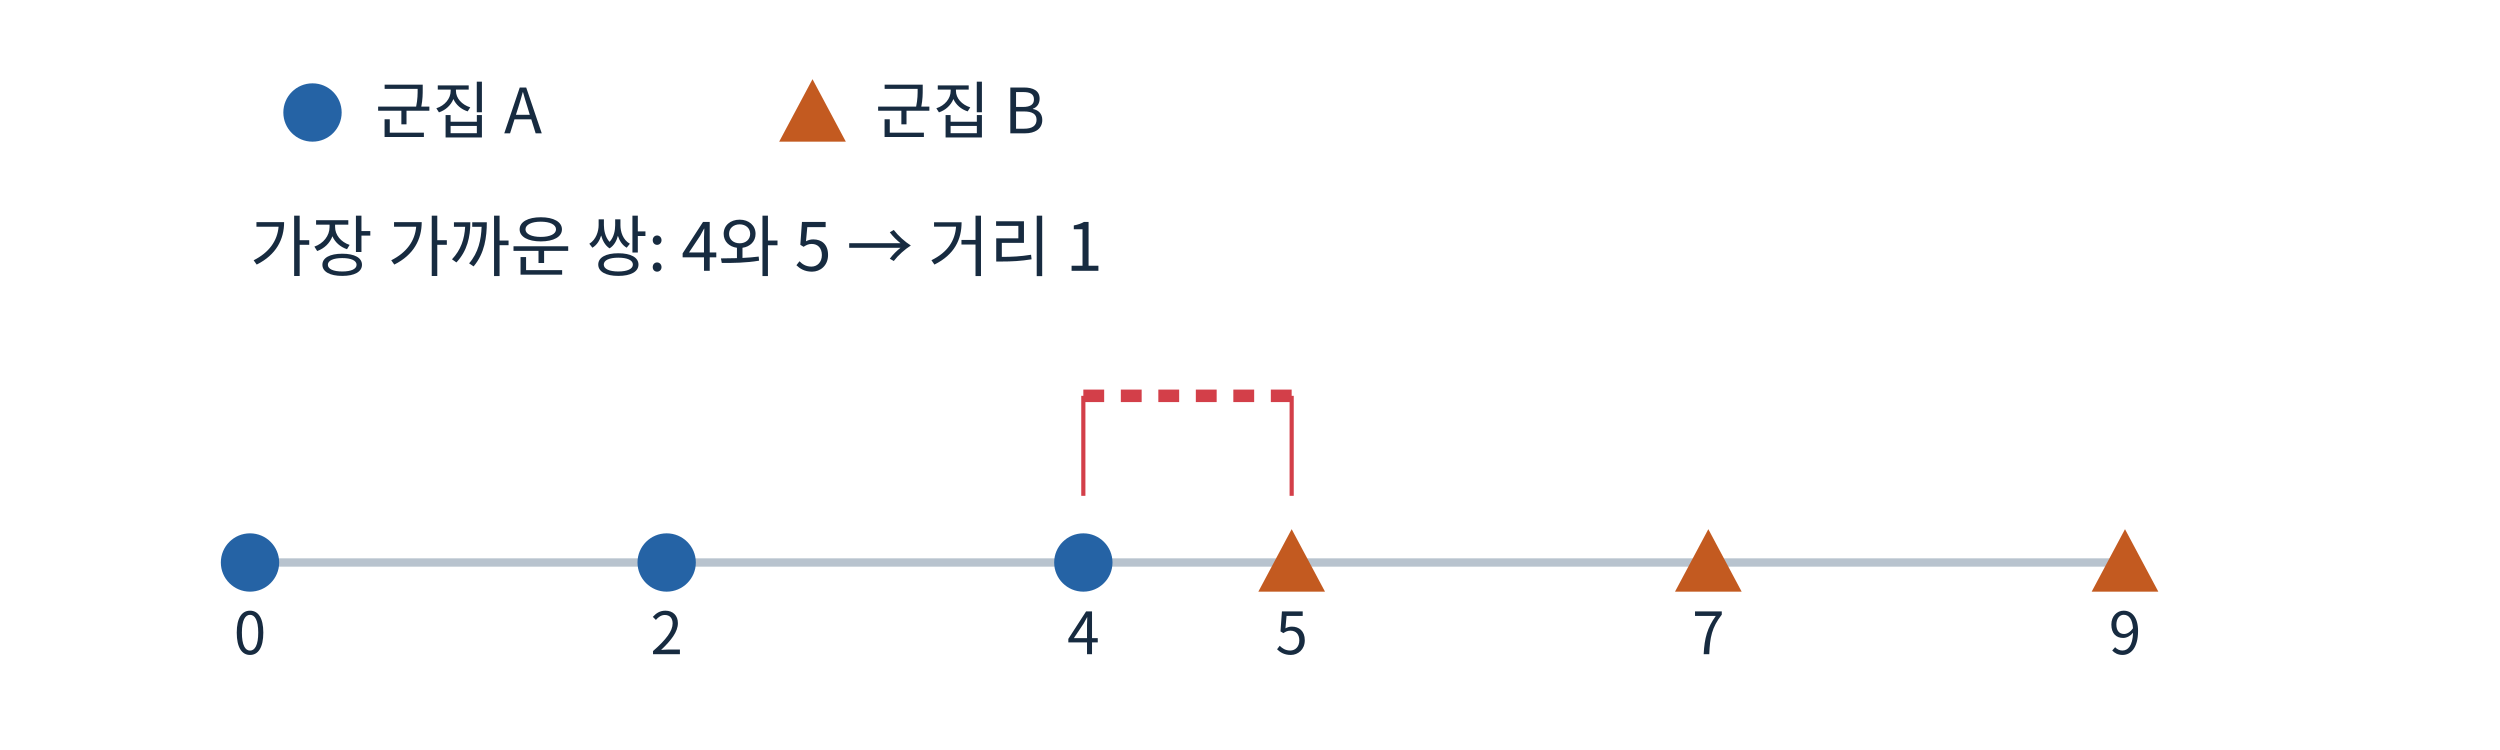
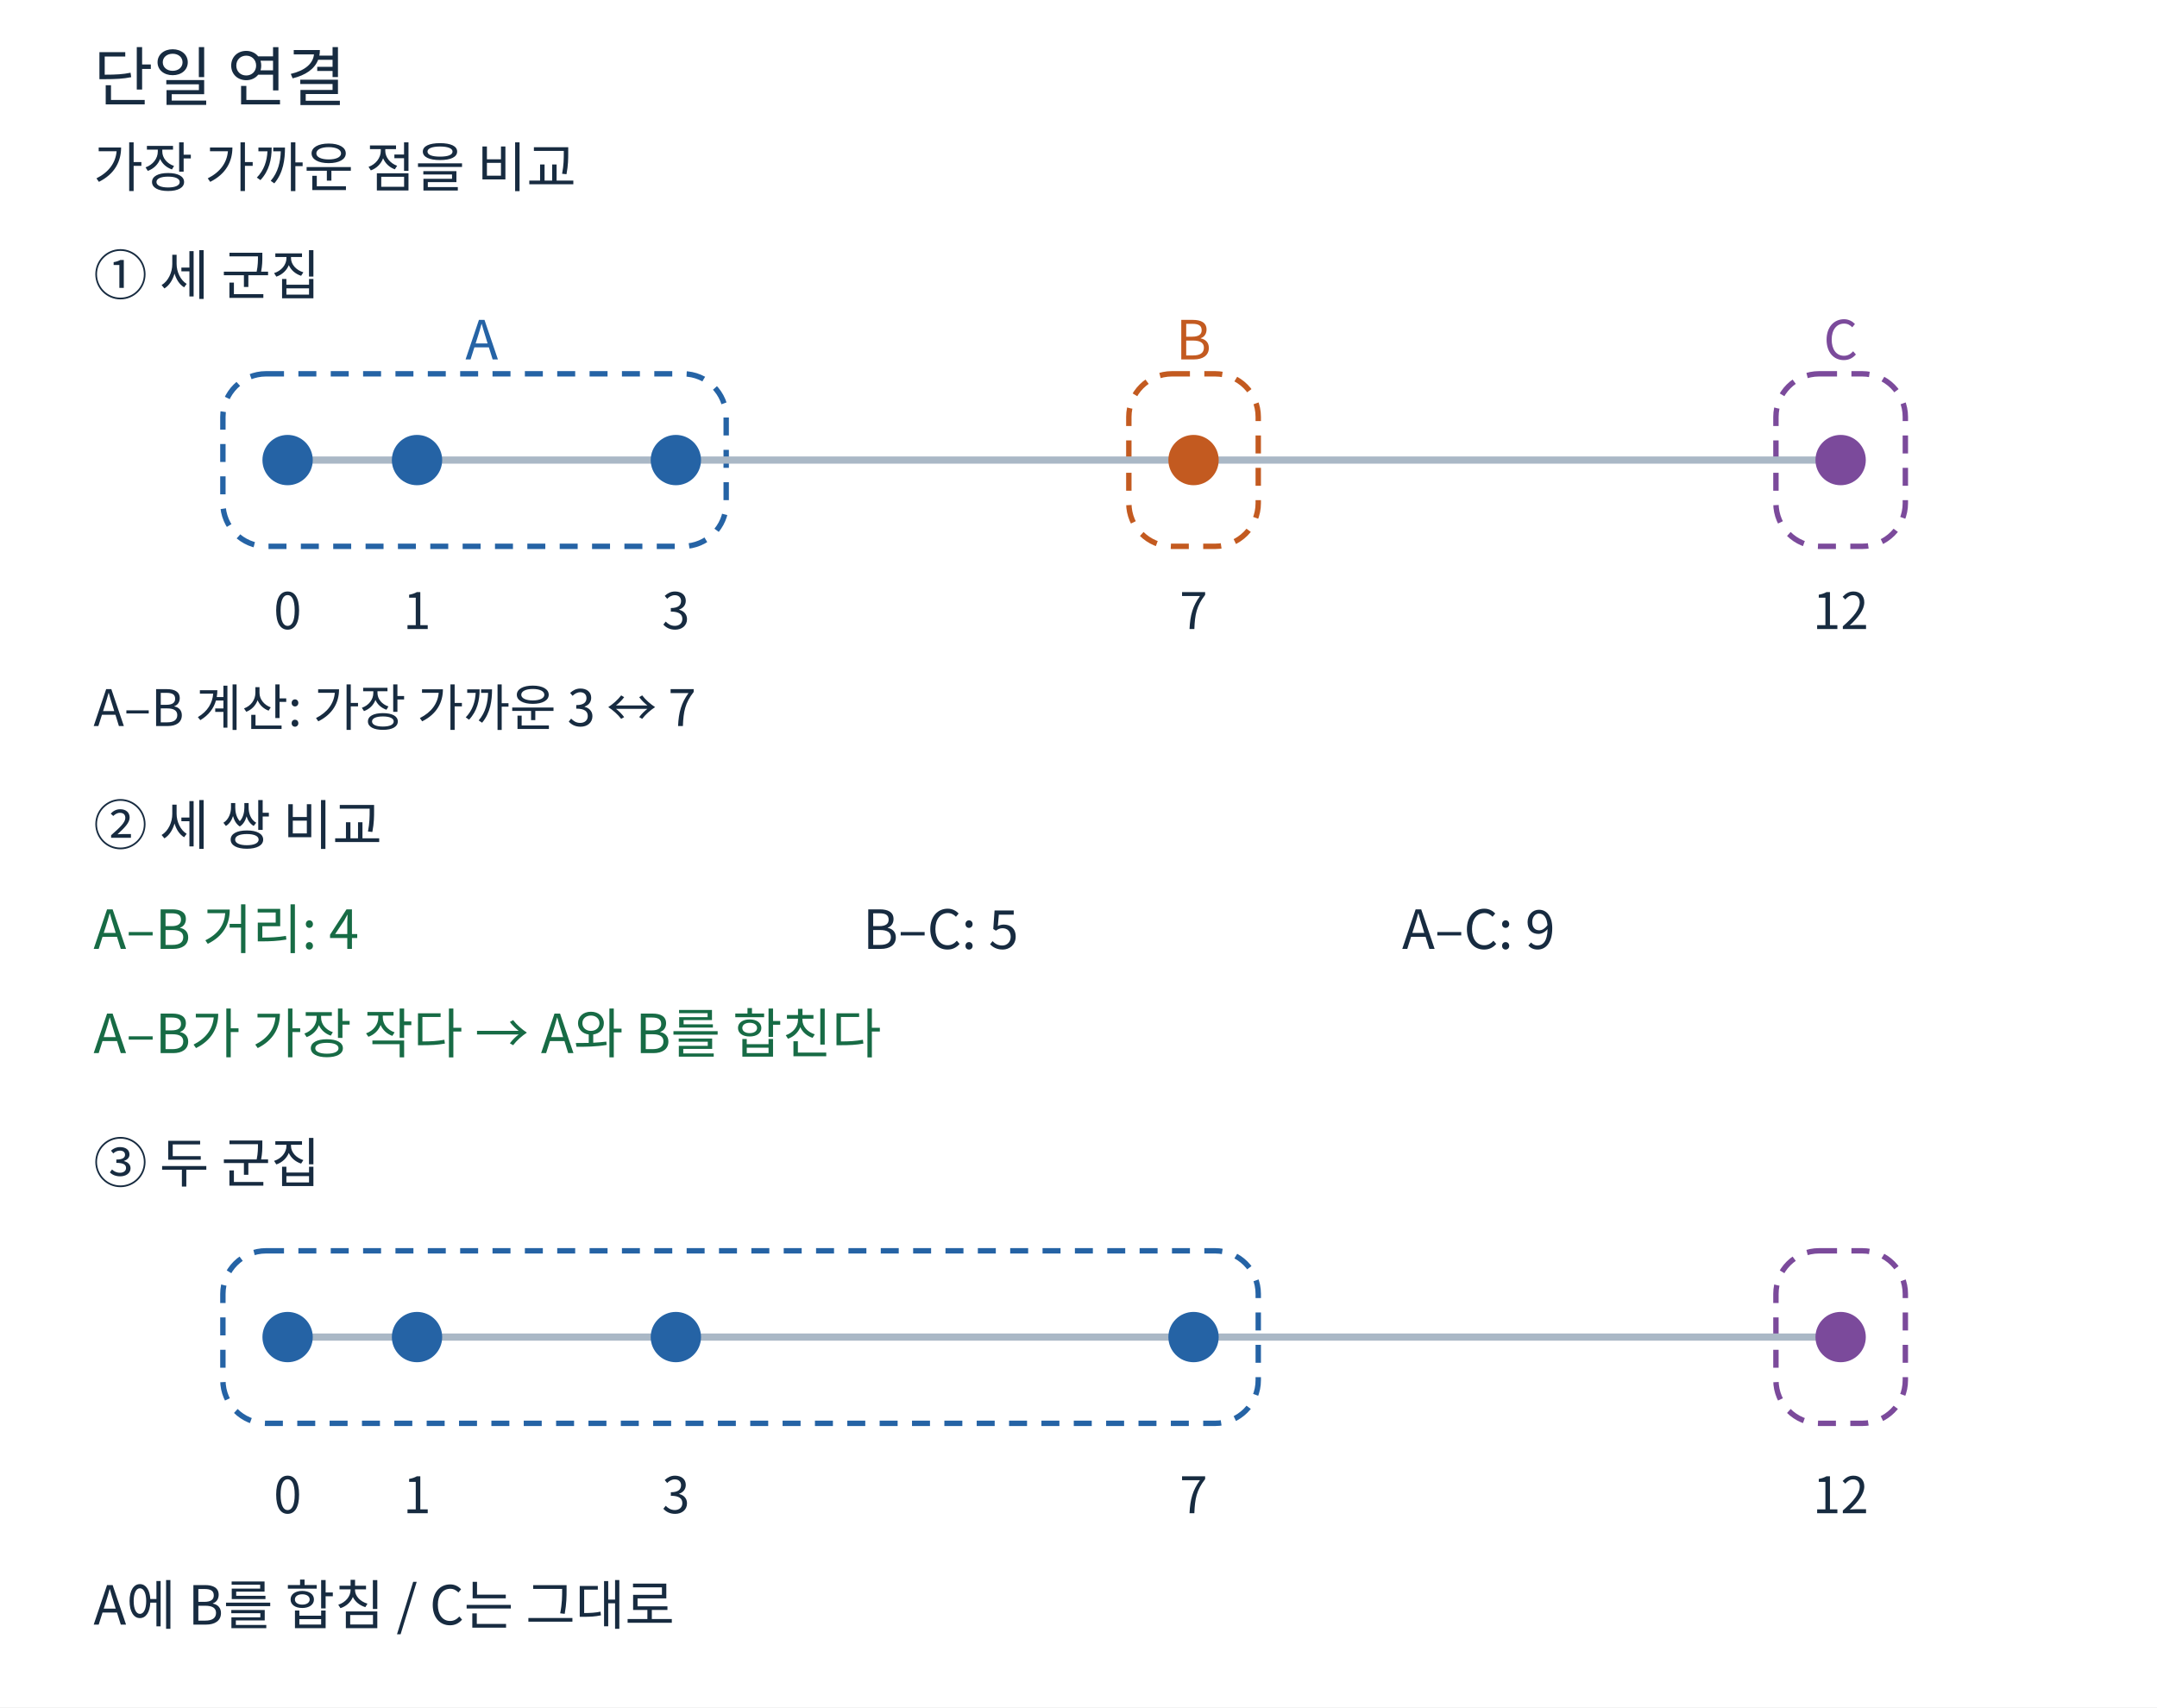
- <svg xmlns="http://www.w3.org/2000/svg" viewBox="0 0 600 180" role="img">
-   <rect width="600" height="180" fill="white" />
+ <svg xmlns="http://www.w3.org/2000/svg" viewBox="0 0 600 475" role="img">
+   <rect width="600" height="475" fill="white" />
  <g font-family="'Malgun Gothic', 'Noto Sans CJK KR', sans-serif">
-     <circle cx="75" cy="27" r="7" fill="#2563a5" />
-     <text x="90" y="32" font-size="15" fill="#172b40" text-anchor="start">군집 A</text>
-     <path d="M 195 19 l 8 15 h -16 Z" fill="#c35a20" />
-     <text x="210" y="32" font-size="15" fill="#172b40" text-anchor="start">군집 B</text>
-     <text x="60" y="65" font-size="16" fill="#172b40" text-anchor="start">가장 가까운 쌍: 4와 5 → 거리 1</text>
-     <line x1="60" y1="135" x2="510" y2="135" stroke="#b8c3ce" stroke-width="2" />
-     <line x1="60" y1="131" x2="60" y2="139" stroke="#b8c3ce" stroke-width="2" />
-     <text x="60" y="157" font-size="14" fill="#172b40" text-anchor="middle">0</text>
-     <line x1="160" y1="131" x2="160" y2="139" stroke="#b8c3ce" stroke-width="2" />
-     <text x="160" y="157" font-size="14" fill="#172b40" text-anchor="middle">2</text>
-     <line x1="260" y1="131" x2="260" y2="139" stroke="#b8c3ce" stroke-width="2" />
-     <text x="260" y="157" font-size="14" fill="#172b40" text-anchor="middle">4</text>
-     <line x1="310" y1="131" x2="310" y2="139" stroke="#b8c3ce" stroke-width="2" />
-     <text x="310" y="157" font-size="14" fill="#172b40" text-anchor="middle">5</text>
-     <line x1="410" y1="131" x2="410" y2="139" stroke="#b8c3ce" stroke-width="2" />
-     <text x="410" y="157" font-size="14" fill="#172b40" text-anchor="middle">7</text>
-     <line x1="510" y1="131" x2="510" y2="139" stroke="#b8c3ce" stroke-width="2" />
-     <text x="510" y="157" font-size="14" fill="#172b40" text-anchor="middle">9</text>
-     <line x1="260" y1="95" x2="310" y2="95" stroke="#d33f49" stroke-width="3" stroke-dasharray="5 4" />
-     <line x1="260" y1="95" x2="260" y2="119" stroke="#d33f49" stroke-width="1" />
-     <line x1="310" y1="95" x2="310" y2="119" stroke="#d33f49" stroke-width="1" />
-     <circle cx="60" cy="135" r="7" fill="#2563a5" />
-     <circle cx="160" cy="135" r="7" fill="#2563a5" />
-     <circle cx="260" cy="135" r="7" fill="#2563a5" />
-     <path d="M 310 127 l 8 15 h -16 Z" fill="#c35a20" />
-     <path d="M 410 127 l 8 15 h -16 Z" fill="#c35a20" />
-     <path d="M 510 127 l 8 15 h -16 Z" fill="#c35a20" />
+     <text x="26" y="28" font-size="18" fill="#172b40" text-anchor="start">단일 연결</text>
+     <text x="26" y="52" font-size="15" fill="#172b40" text-anchor="start">가장 가까운 점을 비교</text>
+     <text x="26" y="82" font-size="15" fill="#172b40" text-anchor="start">① 세 군집</text>
+     <rect x="62" y="104" width="140" height="48" rx="12" fill="none" stroke="#2563a5" stroke-width="1.5" stroke-dasharray="5 4" />
+     <rect x="314" y="104" width="36" height="48" rx="12" fill="none" stroke="#c35a20" stroke-width="1.5" stroke-dasharray="5 4" />
+     <rect x="494" y="104" width="36" height="48" rx="12" fill="none" stroke="#7b4a9b" stroke-width="1.5" stroke-dasharray="5 4" />
+     <text x="134" y="100" font-size="15" fill="#2563a5" text-anchor="middle">A</text>
+     <text x="332" y="100" font-size="15" fill="#c35a20" text-anchor="middle">B</text>
+     <text x="512" y="100" font-size="15" fill="#7b4a9b" text-anchor="middle">C</text>
+     <line x1="80" y1="128" x2="512" y2="128" stroke="#aab8c6" stroke-width="2" />
+     <circle cx="80" cy="128" r="7" fill="#2563a5" />
+     <circle cx="116" cy="128" r="7" fill="#2563a5" />
+     <circle cx="188" cy="128" r="7" fill="#2563a5" />
+     <circle cx="332" cy="128" r="7" fill="#c35a20" />
+     <circle cx="512" cy="128" r="7" fill="#7b4a9b" />
+     <text x="80" y="175" font-size="14" fill="#172b40" text-anchor="middle">0</text>
+     <text x="116" y="175" font-size="14" fill="#172b40" text-anchor="middle">1</text>
+     <text x="188" y="175" font-size="14" fill="#172b40" text-anchor="middle">3</text>
+     <text x="332" y="175" font-size="14" fill="#172b40" text-anchor="middle">7</text>
+     <text x="512" y="175" font-size="14" fill="#172b40" text-anchor="middle">12</text>
+     <text x="26" y="202" font-size="14" fill="#172b40" text-anchor="start">A–B 계산: 가장 가까운 3 ↔ 7</text>
+     <text x="26" y="235" font-size="15" fill="#172b40" text-anchor="start">② 세 쌍 비교</text>
+     <text x="26" y="264" font-size="15" fill="#176b45" text-anchor="start">A–B 거리: 4</text>
+     <text x="240" y="264" font-size="15" fill="#172b40" text-anchor="start">B–C: 5</text>
+     <text x="390" y="264" font-size="15" fill="#172b40" text-anchor="start">A–C: 9</text>
+     <text x="26" y="293" font-size="15" fill="#176b45" text-anchor="start">A–B가 가장 작다 → A와 B를 합친다</text>
+     <text x="26" y="329" font-size="15" fill="#172b40" text-anchor="start">③ 두 군집</text>
+     <rect x="62" y="348" width="288" height="48" rx="12" fill="none" stroke="#2563a5" stroke-width="1.5" stroke-dasharray="5 4" />
+     <rect x="494" y="348" width="36" height="48" rx="12" fill="none" stroke="#7b4a9b" stroke-width="1.5" stroke-dasharray="5 4" />
+     <line x1="80" y1="372" x2="512" y2="372" stroke="#aab8c6" stroke-width="2" />
+     <circle cx="80" cy="372" r="7" fill="#2563a5" />
+     <circle cx="116" cy="372" r="7" fill="#2563a5" />
+     <circle cx="188" cy="372" r="7" fill="#2563a5" />
+     <circle cx="332" cy="372" r="7" fill="#2563a5" />
+     <circle cx="512" cy="372" r="7" fill="#7b4a9b" />
+     <text x="80" y="421" font-size="14" fill="#172b40" text-anchor="middle">0</text>
+     <text x="116" y="421" font-size="14" fill="#172b40" text-anchor="middle">1</text>
+     <text x="188" y="421" font-size="14" fill="#172b40" text-anchor="middle">3</text>
+     <text x="332" y="421" font-size="14" fill="#172b40" text-anchor="middle">7</text>
+     <text x="512" y="421" font-size="14" fill="#172b40" text-anchor="middle">12</text>
+     <text x="26" y="452" font-size="15" fill="#172b40" text-anchor="start">A에 B를 합침  /  C는 그대로</text>
  </g>
</svg>
